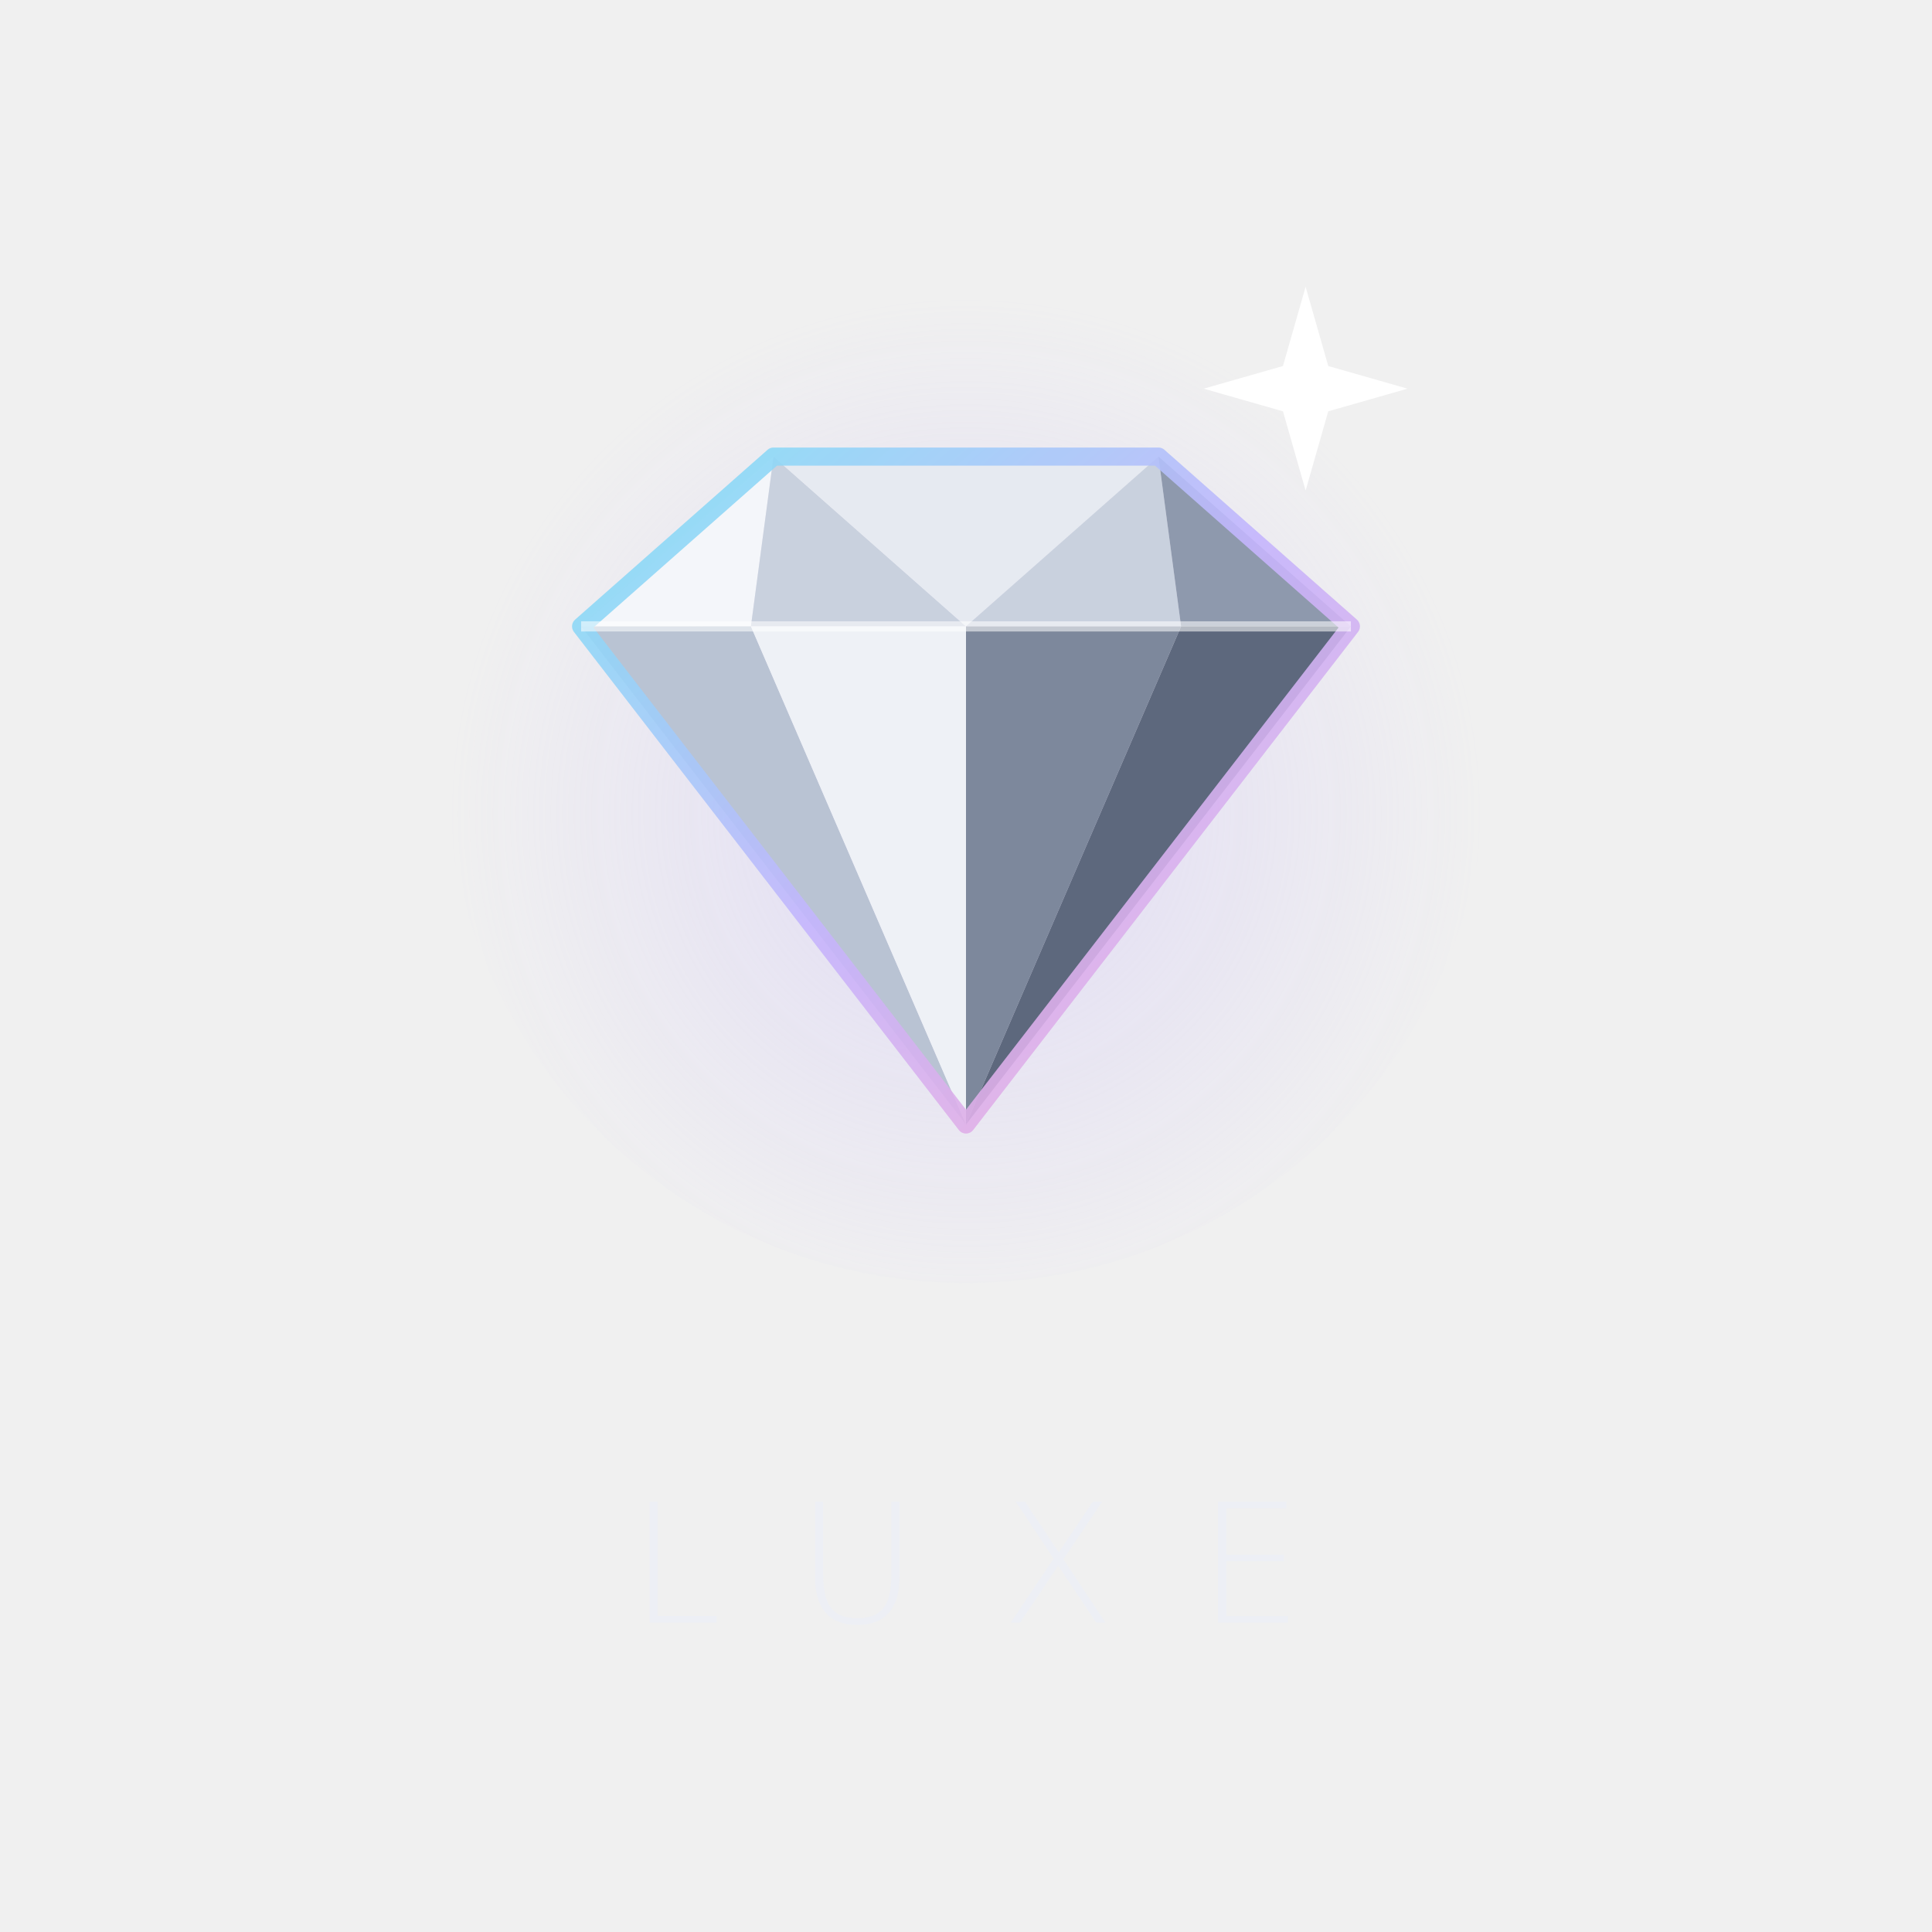
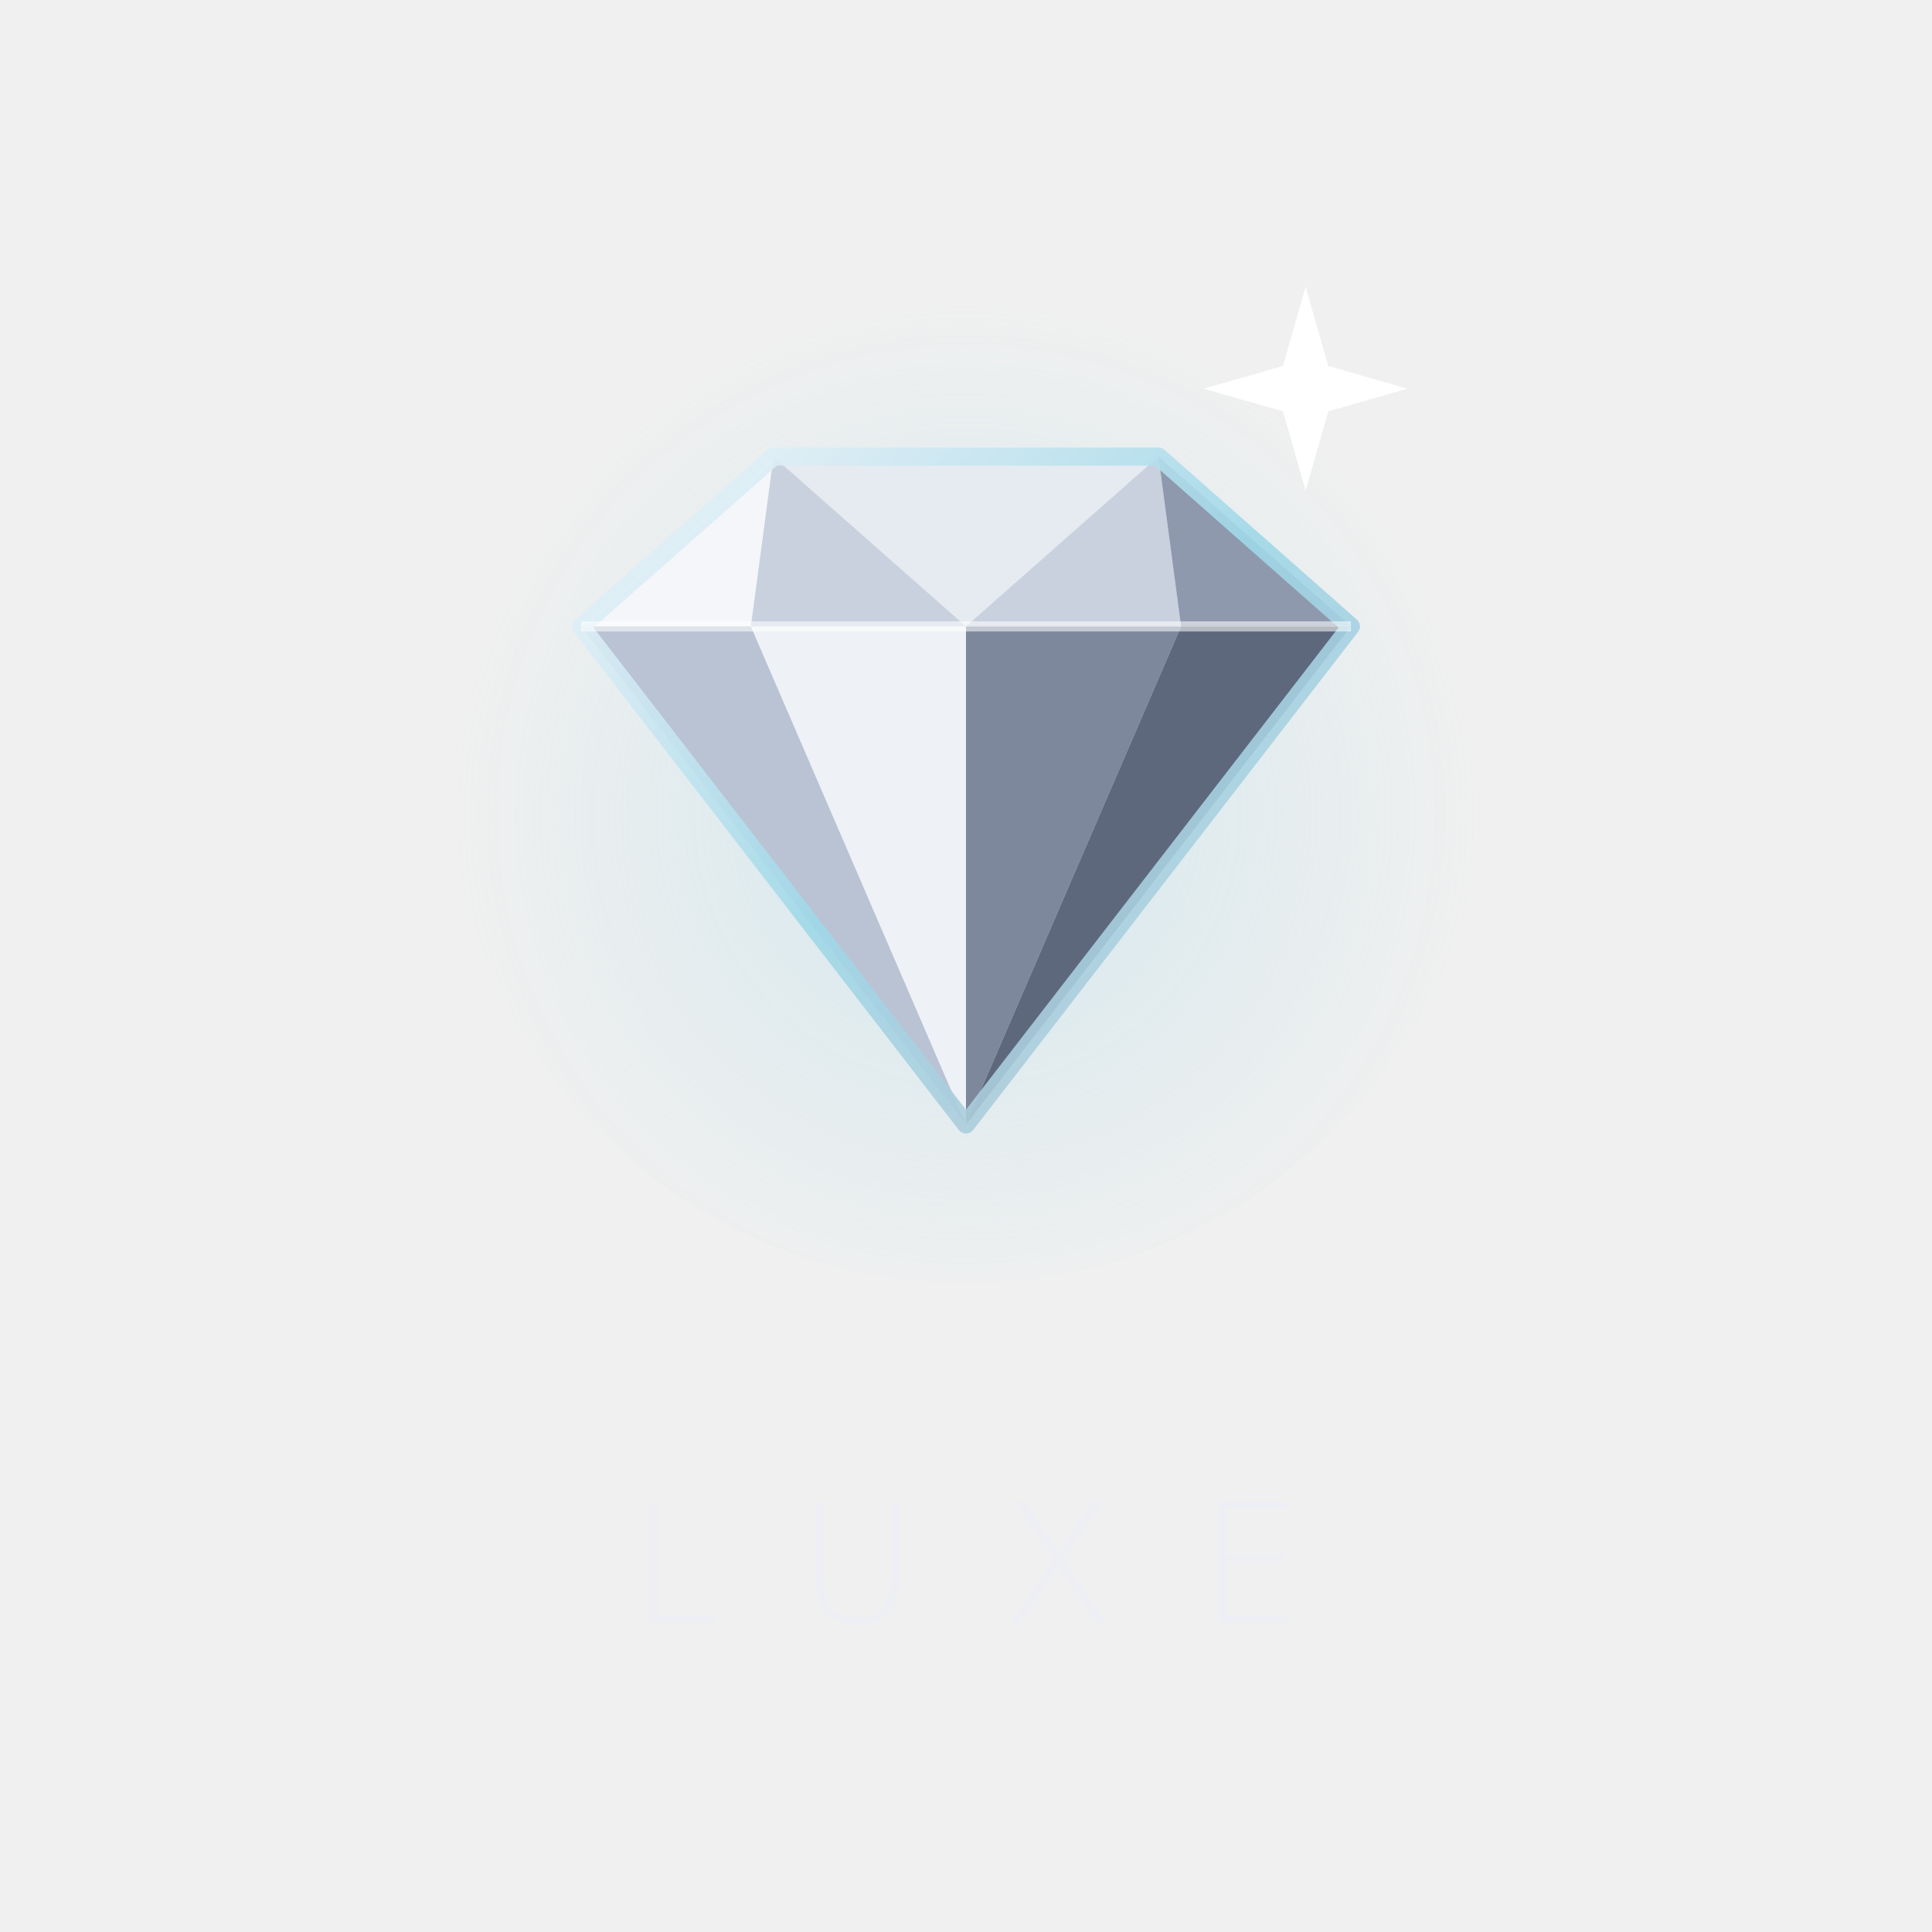
<svg xmlns="http://www.w3.org/2000/svg" viewBox="0 0 512 512">
  <defs>
    <radialGradient id="bg" cx="50%" cy="30%" r="85%">
-       <stop offset="0" stop-color="#1B1830" />
-       <stop offset="0.5" stop-color="#0A0912" />
+       <stop offset="0" stop-color="#171B22" />
+       <stop offset="0.5" stop-color="#090B0F" />
      <stop offset="1" stop-color="#030305" />
    </radialGradient>
    <linearGradient id="prism" x1="0" y1="0" x2="1" y2="1">
-       <stop offset="0" stop-color="#7DE3F4" />
-       <stop offset="0.5" stop-color="#C4B5FD" />
-       <stop offset="1" stop-color="#F9A8D4" />
+       <stop offset="0" stop-color="#F1F5FA" />
+       <stop offset="0.5" stop-color="#9FD8E8" />
+       <stop offset="1" stop-color="#B8C2D2" />
    </linearGradient>
    <radialGradient id="glow" cx="50%" cy="55%" r="50%">
-       <stop offset="0" stop-color="#C4B5FD" stop-opacity="0.35" />
-       <stop offset="1" stop-color="#C4B5FD" stop-opacity="0" />
+       <stop offset="0" stop-color="#9FD8E8" stop-opacity="0.35" />
+       <stop offset="1" stop-color="#9FD8E8" stop-opacity="0" />
    </radialGradient>
  </defs>
  <g transform="translate(106 40) scale(3.0)">
    <circle cx="50" cy="54" r="46" fill="url(#glow)" />
    <path d="M16 42 L33 27 L31 42 Z" fill="#F4F6FA" />
    <path d="M33 27 L50 42 L31 42 Z" fill="#C9D1DE" />
    <path d="M33 27 L67 27 L50 42 Z" fill="#E6EAF1" />
    <path d="M67 27 L69 42 L50 42 Z" fill="#C9D1DE" />
    <path d="M67 27 L84 42 L69 42 Z" fill="#8E99AD" />
    <path d="M16 42 L31 42 L50 86 Z" fill="#B9C3D3" />
    <path d="M31 42 L50 42 L50 86 Z" fill="#EEF1F6" />
    <path d="M50 42 L69 42 L50 86 Z" fill="#7D889C" />
    <path d="M69 42 L84 42 L50 86 Z" fill="#5D687D" />
    <path d="M16 42 L33 27 L67 27 L84 42 L50 86 Z" fill="none" stroke="url(#prism)" stroke-width="1.6" stroke-linejoin="round" opacity="0.9" />
    <path d="M16 42 H84" stroke="#fff" stroke-opacity="0.55" stroke-width="0.9" />
    <path d="M80 12 L82 19 L89 21 L82 23 L80 30 L78 23 L71 21 L78 19 Z" fill="#fff" />
  </g>
  <text x="256" y="430" text-anchor="middle" font-family="DejaVu Sans, sans-serif" font-size="44" font-weight="300" letter-spacing="22" fill="#EDEFF5">LUXE</text>
</svg>
